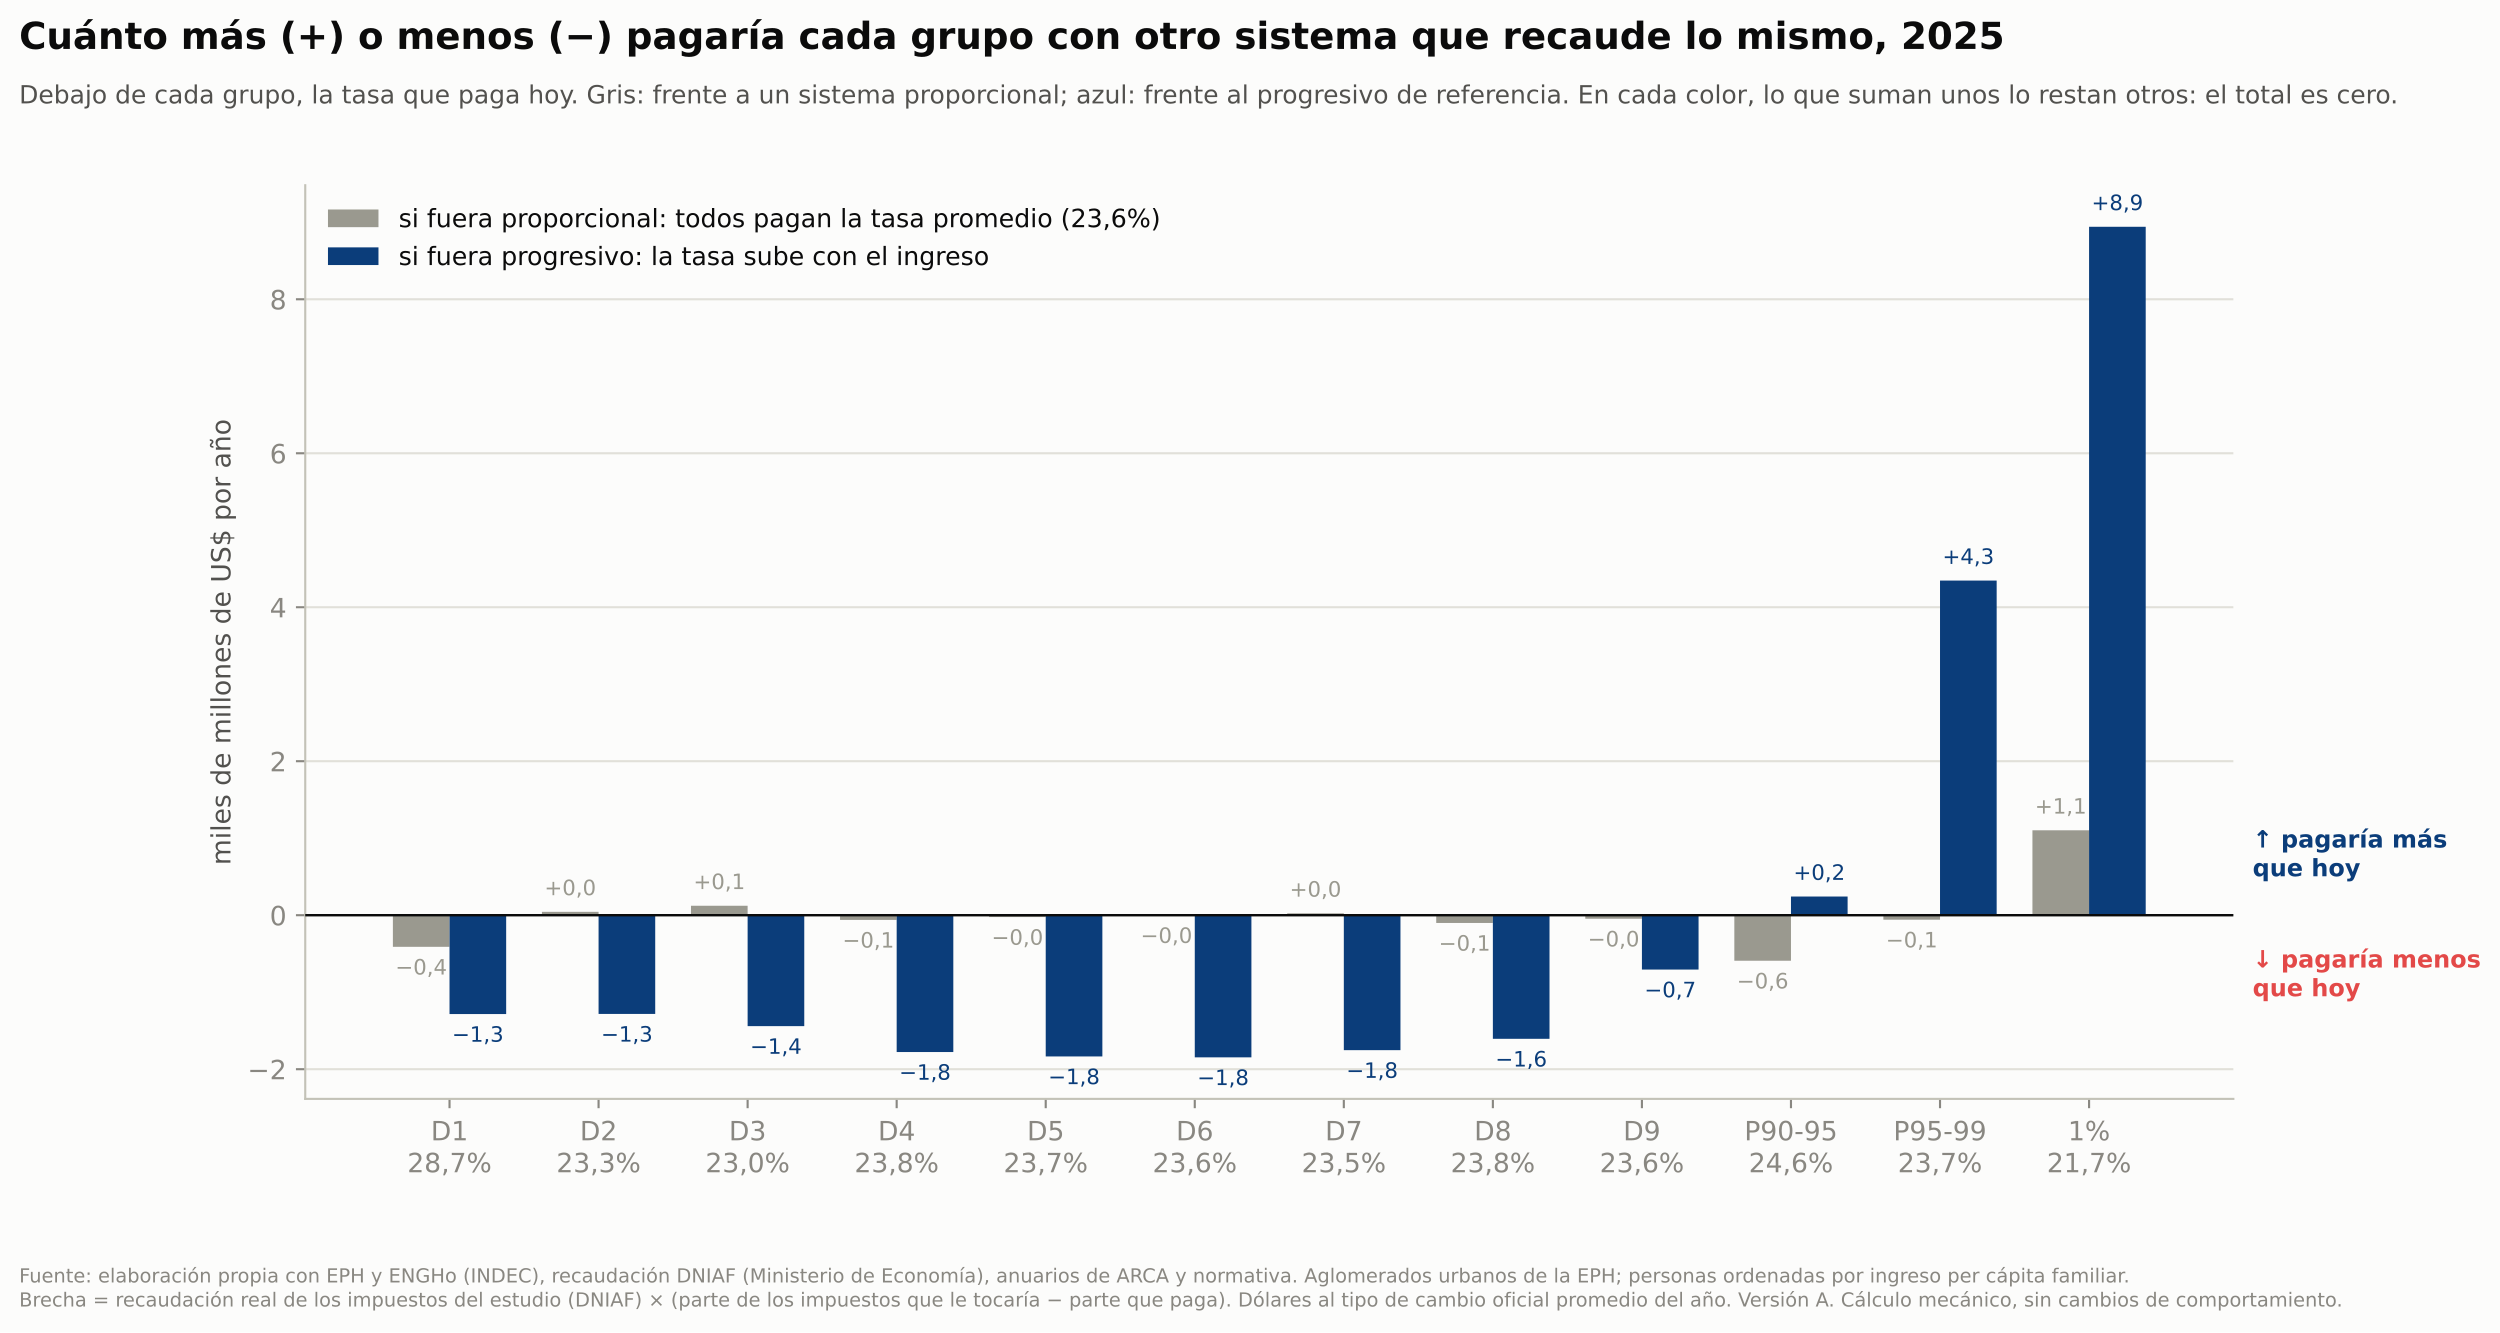
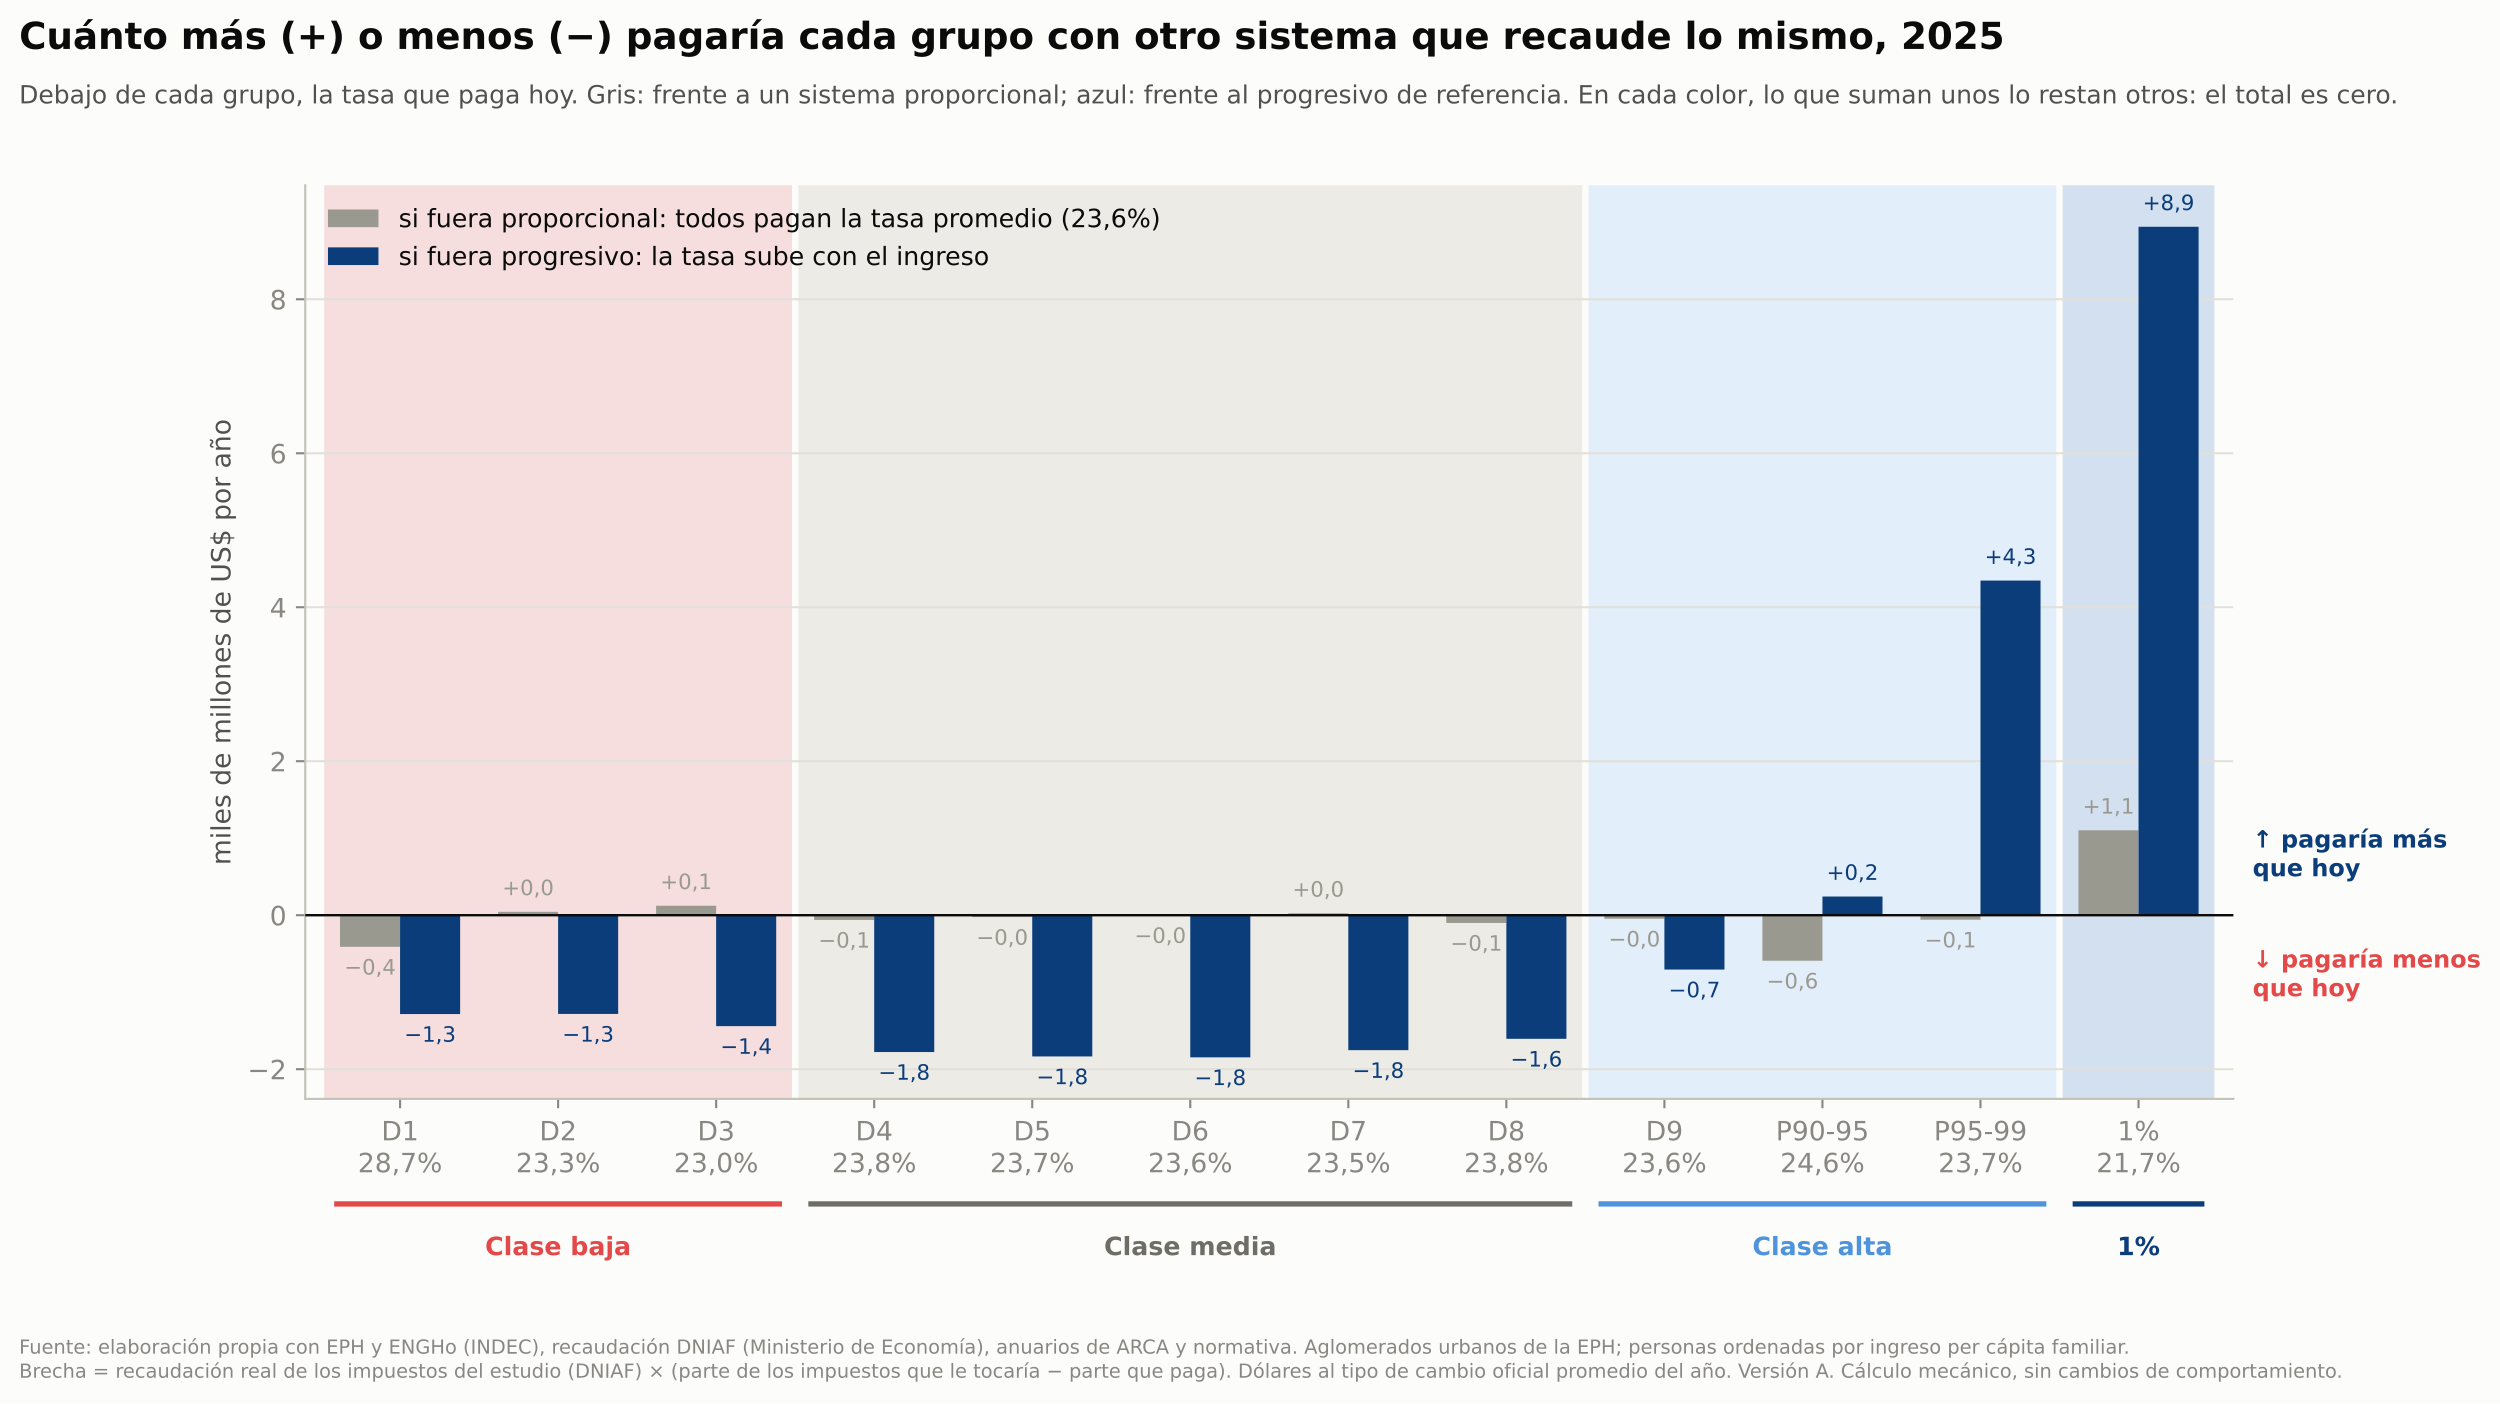
- <svg xmlns="http://www.w3.org/2000/svg" xmlns:xlink="http://www.w3.org/1999/xlink" width="940.56pt" height="501.228pt" viewBox="0 0 940.56 501.228" version="1.1">
+ <svg xmlns="http://www.w3.org/2000/svg" xmlns:xlink="http://www.w3.org/1999/xlink" width="940.56pt" height="528.012pt" viewBox="0 0 940.56 528.012" version="1.1">
  <defs>
    <style type="text/css">*{stroke-linejoin: round; stroke-linecap: butt}</style>
  </defs>
  <g id="figure_1">
    <g id="patch_1">
-       <path d="M 0 501.228  L 940.56 501.228  L 940.56 -0  L 0 -0  z " style="fill: #fcfcfb" />
+       <path d="M 0 528.012  L 940.56 528.012  L 940.56 0  L 0 0  z " style="fill: #fcfcfb" />
    </g>
    <g id="axes_1">
      <g id="patch_2">
        <path d="M 114.84 413.424  L 840.24 413.424  L 840.24 69.696  L 114.84 69.696  z " style="fill: #fcfcfb" />
      </g>
+       <g id="patch_3">
+         <path d="M 121.975 413.424  L 297.974 413.424  L 297.974 69.696  L 121.975 69.696  z " clip-path="url(#p5be7296ba7)" style="fill: #f6dede" />
+       </g>
+       <g id="patch_4">
+         <path d="M 300.352 413.424  L 595.269 413.424  L 595.269 69.696  L 300.352 69.696  z " clip-path="url(#p5be7296ba7)" style="fill: #ecebe6" />
+       </g>
+       <g id="patch_5">
+         <path d="M 597.647 413.424  L 773.646 413.424  L 773.646 69.696  L 597.647 69.696  z " clip-path="url(#p5be7296ba7)" style="fill: #e3eefb" />
+       </g>
+       <g id="patch_6">
+         <path d="M 776.024 413.424  L 833.105 413.424  L 833.105 69.696  L 776.024 69.696  z " clip-path="url(#p5be7296ba7)" style="fill: #d3e0f0" />
+       </g>
      <g id="matplotlib.axis_1">
        <g id="xtick_1">
          <g id="line2d_1">
            <defs>
-               <path id="m6cbfbb92d5" d="M 0 0  L 0 3.5  " style="stroke: #898781; stroke-width: 0.8" />
+               <path id="m0790156979" d="M 0 0  L 0 3.5  " style="stroke: #898781; stroke-width: 0.8" />
            </defs>
            <g>
-               <use xlink:href="#m6cbfbb92d5" x="169.122" y="413.424" style="fill: #898781; stroke: #898781; stroke-width: 0.8" />
+               <use xlink:href="#m0790156979" x="150.515" y="413.424" style="fill: #898781; stroke: #898781; stroke-width: 0.8" />
            </g>
          </g>
          <g id="text_1">
-             <text style="font-size: 10px; font-family: 'DejaVu Sans'; fill: #898781" transform="translate(162.0904 429.0226)">D1</text>
-             <text style="font-size: 10px; font-family: 'DejaVu Sans'; fill: #898781" transform="translate(153.238 441.0246)">28,7%</text>
+             <text style="font-size: 10px; font-family: 'DejaVu Sans'; fill: #898781" transform="translate(143.4842 429.0226)">D1</text>
+             <text style="font-size: 10px; font-family: 'DejaVu Sans'; fill: #898781" transform="translate(134.6318 441.0246)">28,7%</text>
          </g>
        </g>
        <g id="xtick_2">
          <g id="line2d_2">
            <g>
-               <use xlink:href="#m6cbfbb92d5" x="225.198" y="413.424" style="fill: #898781; stroke: #898781; stroke-width: 0.8" />
+               <use xlink:href="#m0790156979" x="209.974" y="413.424" style="fill: #898781; stroke: #898781; stroke-width: 0.8" />
            </g>
          </g>
          <g id="text_2">
-             <text style="font-size: 10px; font-family: 'DejaVu Sans'; fill: #898781" transform="translate(218.1664 429.0226)">D2</text>
-             <text style="font-size: 10px; font-family: 'DejaVu Sans'; fill: #898781" transform="translate(209.3141 441.0246)">23,3%</text>
+             <text style="font-size: 10px; font-family: 'DejaVu Sans'; fill: #898781" transform="translate(202.9432 429.0226)">D2</text>
+             <text style="font-size: 10px; font-family: 'DejaVu Sans'; fill: #898781" transform="translate(194.0908 441.0246)">23,3%</text>
          </g>
        </g>
        <g id="xtick_3">
          <g id="line2d_3">
            <g>
-               <use xlink:href="#m6cbfbb92d5" x="281.274" y="413.424" style="fill: #898781; stroke: #898781; stroke-width: 0.8" />
+               <use xlink:href="#m0790156979" x="269.433" y="413.424" style="fill: #898781; stroke: #898781; stroke-width: 0.8" />
            </g>
          </g>
          <g id="text_3">
-             <text style="font-size: 10px; font-family: 'DejaVu Sans'; fill: #898781" transform="translate(274.2425 429.0226)">D3</text>
-             <text style="font-size: 10px; font-family: 'DejaVu Sans'; fill: #898781" transform="translate(265.3902 441.0246)">23,0%</text>
+             <text style="font-size: 10px; font-family: 'DejaVu Sans'; fill: #898781" transform="translate(262.4022 429.0226)">D3</text>
+             <text style="font-size: 10px; font-family: 'DejaVu Sans'; fill: #898781" transform="translate(253.5498 441.0246)">23,0%</text>
          </g>
        </g>
        <g id="xtick_4">
          <g id="line2d_4">
            <g>
-               <use xlink:href="#m6cbfbb92d5" x="337.35" y="413.424" style="fill: #898781; stroke: #898781; stroke-width: 0.8" />
+               <use xlink:href="#m0790156979" x="328.892" y="413.424" style="fill: #898781; stroke: #898781; stroke-width: 0.8" />
            </g>
          </g>
          <g id="text_4">
-             <text style="font-size: 10px; font-family: 'DejaVu Sans'; fill: #898781" transform="translate(330.3186 429.0226)">D4</text>
-             <text style="font-size: 10px; font-family: 'DejaVu Sans'; fill: #898781" transform="translate(321.4662 441.0246)">23,8%</text>
+             <text style="font-size: 10px; font-family: 'DejaVu Sans'; fill: #898781" transform="translate(321.8612 429.0226)">D4</text>
+             <text style="font-size: 10px; font-family: 'DejaVu Sans'; fill: #898781" transform="translate(313.0089 441.0246)">23,8%</text>
          </g>
        </g>
        <g id="xtick_5">
          <g id="line2d_5">
            <g>
-               <use xlink:href="#m6cbfbb92d5" x="393.426" y="413.424" style="fill: #898781; stroke: #898781; stroke-width: 0.8" />
+               <use xlink:href="#m0790156979" x="388.351" y="413.424" style="fill: #898781; stroke: #898781; stroke-width: 0.8" />
            </g>
          </g>
          <g id="text_5">
-             <text style="font-size: 10px; font-family: 'DejaVu Sans'; fill: #898781" transform="translate(386.3947 429.0226)">D5</text>
-             <text style="font-size: 10px; font-family: 'DejaVu Sans'; fill: #898781" transform="translate(377.5423 441.0246)">23,7%</text>
+             <text style="font-size: 10px; font-family: 'DejaVu Sans'; fill: #898781" transform="translate(381.3202 429.0226)">D5</text>
+             <text style="font-size: 10px; font-family: 'DejaVu Sans'; fill: #898781" transform="translate(372.4679 441.0246)">23,7%</text>
          </g>
        </g>
        <g id="xtick_6">
          <g id="line2d_6">
            <g>
-               <use xlink:href="#m6cbfbb92d5" x="449.502" y="413.424" style="fill: #898781; stroke: #898781; stroke-width: 0.8" />
+               <use xlink:href="#m0790156979" x="447.81" y="413.424" style="fill: #898781; stroke: #898781; stroke-width: 0.8" />
            </g>
          </g>
          <g id="text_6">
-             <text style="font-size: 10px; font-family: 'DejaVu Sans'; fill: #898781" transform="translate(442.4707 429.0226)">D6</text>
-             <text style="font-size: 10px; font-family: 'DejaVu Sans'; fill: #898781" transform="translate(433.6184 441.0246)">23,6%</text>
+             <text style="font-size: 10px; font-family: 'DejaVu Sans'; fill: #898781" transform="translate(440.7792 429.0226)">D6</text>
+             <text style="font-size: 10px; font-family: 'DejaVu Sans'; fill: #898781" transform="translate(431.9269 441.0246)">23,6%</text>
          </g>
        </g>
        <g id="xtick_7">
          <g id="line2d_7">
            <g>
-               <use xlink:href="#m6cbfbb92d5" x="505.578" y="413.424" style="fill: #898781; stroke: #898781; stroke-width: 0.8" />
+               <use xlink:href="#m0790156979" x="507.27" y="413.424" style="fill: #898781; stroke: #898781; stroke-width: 0.8" />
            </g>
          </g>
          <g id="text_7">
-             <text style="font-size: 10px; font-family: 'DejaVu Sans'; fill: #898781" transform="translate(498.5468 429.0226)">D7</text>
-             <text style="font-size: 10px; font-family: 'DejaVu Sans'; fill: #898781" transform="translate(489.6944 441.0246)">23,5%</text>
+             <text style="font-size: 10px; font-family: 'DejaVu Sans'; fill: #898781" transform="translate(500.2383 429.0226)">D7</text>
+             <text style="font-size: 10px; font-family: 'DejaVu Sans'; fill: #898781" transform="translate(491.3859 441.0246)">23,5%</text>
          </g>
        </g>
        <g id="xtick_8">
          <g id="line2d_8">
            <g>
-               <use xlink:href="#m6cbfbb92d5" x="561.654" y="413.424" style="fill: #898781; stroke: #898781; stroke-width: 0.8" />
+               <use xlink:href="#m0790156979" x="566.729" y="413.424" style="fill: #898781; stroke: #898781; stroke-width: 0.8" />
            </g>
          </g>
          <g id="text_8">
-             <text style="font-size: 10px; font-family: 'DejaVu Sans'; fill: #898781" transform="translate(554.6228 429.0226)">D8</text>
-             <text style="font-size: 10px; font-family: 'DejaVu Sans'; fill: #898781" transform="translate(545.7705 441.0246)">23,8%</text>
+             <text style="font-size: 10px; font-family: 'DejaVu Sans'; fill: #898781" transform="translate(559.6973 429.0226)">D8</text>
+             <text style="font-size: 10px; font-family: 'DejaVu Sans'; fill: #898781" transform="translate(550.8449 441.0246)">23,8%</text>
          </g>
        </g>
        <g id="xtick_9">
          <g id="line2d_9">
            <g>
-               <use xlink:href="#m6cbfbb92d5" x="617.73" y="413.424" style="fill: #898781; stroke: #898781; stroke-width: 0.8" />
+               <use xlink:href="#m0790156979" x="626.188" y="413.424" style="fill: #898781; stroke: #898781; stroke-width: 0.8" />
            </g>
          </g>
          <g id="text_9">
-             <text style="font-size: 10px; font-family: 'DejaVu Sans'; fill: #898781" transform="translate(610.6989 429.0226)">D9</text>
-             <text style="font-size: 10px; font-family: 'DejaVu Sans'; fill: #898781" transform="translate(601.8466 441.0246)">23,6%</text>
+             <text style="font-size: 10px; font-family: 'DejaVu Sans'; fill: #898781" transform="translate(619.1563 429.0226)">D9</text>
+             <text style="font-size: 10px; font-family: 'DejaVu Sans'; fill: #898781" transform="translate(610.3039 441.0246)">23,6%</text>
          </g>
        </g>
        <g id="xtick_10">
          <g id="line2d_10">
            <g>
-               <use xlink:href="#m6cbfbb92d5" x="673.806" y="413.424" style="fill: #898781; stroke: #898781; stroke-width: 0.8" />
+               <use xlink:href="#m0790156979" x="685.647" y="413.424" style="fill: #898781; stroke: #898781; stroke-width: 0.8" />
            </g>
          </g>
          <g id="text_10">
-             <text style="font-size: 10px; font-family: 'DejaVu Sans'; fill: #898781" transform="translate(656.2625 429.0226)">P90-95</text>
-             <text style="font-size: 10px; font-family: 'DejaVu Sans'; fill: #898781" transform="translate(657.9226 441.0246)">24,6%</text>
+             <text style="font-size: 10px; font-family: 'DejaVu Sans'; fill: #898781" transform="translate(668.1028 429.0226)">P90-95</text>
+             <text style="font-size: 10px; font-family: 'DejaVu Sans'; fill: #898781" transform="translate(669.763 441.0246)">24,6%</text>
          </g>
        </g>
        <g id="xtick_11">
          <g id="line2d_11">
            <g>
-               <use xlink:href="#m6cbfbb92d5" x="729.882" y="413.424" style="fill: #898781; stroke: #898781; stroke-width: 0.8" />
+               <use xlink:href="#m0790156979" x="745.106" y="413.424" style="fill: #898781; stroke: #898781; stroke-width: 0.8" />
            </g>
          </g>
          <g id="text_11">
-             <text style="font-size: 10px; font-family: 'DejaVu Sans'; fill: #898781" transform="translate(712.3386 429.0226)">P95-99</text>
-             <text style="font-size: 10px; font-family: 'DejaVu Sans'; fill: #898781" transform="translate(713.9987 441.0246)">23,7%</text>
+             <text style="font-size: 10px; font-family: 'DejaVu Sans'; fill: #898781" transform="translate(727.5618 429.0226)">P95-99</text>
+             <text style="font-size: 10px; font-family: 'DejaVu Sans'; fill: #898781" transform="translate(729.222 441.0246)">23,7%</text>
          </g>
        </g>
        <g id="xtick_12">
          <g id="line2d_12">
            <g>
-               <use xlink:href="#m6cbfbb92d5" x="785.958" y="413.424" style="fill: #898781; stroke: #898781; stroke-width: 0.8" />
+               <use xlink:href="#m0790156979" x="804.565" y="413.424" style="fill: #898781; stroke: #898781; stroke-width: 0.8" />
            </g>
          </g>
          <g id="text_12">
-             <text style="font-size: 10px; font-family: 'DejaVu Sans'; fill: #898781" transform="translate(778.0263 429.0226)">1%</text>
-             <text style="font-size: 10px; font-family: 'DejaVu Sans'; fill: #898781" transform="translate(770.0748 441.0246)">21,7%</text>
+             <text style="font-size: 10px; font-family: 'DejaVu Sans'; fill: #898781" transform="translate(796.6326 429.0226)">1%</text>
+             <text style="font-size: 10px; font-family: 'DejaVu Sans'; fill: #898781" transform="translate(788.681 441.0246)">21,7%</text>
          </g>
        </g>
      </g>
      <g id="matplotlib.axis_2">
        <g id="ytick_1">
          <g id="line2d_13">
-             <path d="M 114.84 402.25  L 840.24 402.25  " clip-path="url(#p46aba83351)" style="fill: none; stroke: #e1e0d9; stroke-width: 0.8; stroke-linecap: square" />
+             <path d="M 114.84 402.25  L 840.24 402.25  " clip-path="url(#p5be7296ba7)" style="fill: none; stroke: #e1e0d9; stroke-width: 0.8; stroke-linecap: square" />
          </g>
          <g id="line2d_14">
            <defs>
-               <path id="mc26dd8984f" d="M 0 0  L -3.5 0  " style="stroke: #898781; stroke-width: 0.8" />
+               <path id="m7e26d422aa" d="M 0 0  L -3.5 0  " style="stroke: #898781; stroke-width: 0.8" />
            </defs>
            <g>
-               <use xlink:href="#mc26dd8984f" x="114.84" y="402.25" style="fill: #898781; stroke: #898781; stroke-width: 0.8" />
+               <use xlink:href="#m7e26d422aa" x="114.84" y="402.25" style="fill: #898781; stroke: #898781; stroke-width: 0.8" />
            </g>
          </g>
          <g id="text_13">
            <text style="font-size: 10px; font-family: 'DejaVu Sans'; text-anchor: end; fill: #898781" x="107.84" y="406.049" transform="rotate(-0 107.84 406.049)">−2</text>
          </g>
        </g>
        <g id="ytick_2">
          <g id="line2d_15">
-             <path d="M 114.84 344.318  L 840.24 344.318  " clip-path="url(#p46aba83351)" style="fill: none; stroke: #e1e0d9; stroke-width: 0.8; stroke-linecap: square" />
+             <path d="M 114.84 344.318  L 840.24 344.318  " clip-path="url(#p5be7296ba7)" style="fill: none; stroke: #e1e0d9; stroke-width: 0.8; stroke-linecap: square" />
          </g>
          <g id="line2d_16">
            <g>
-               <use xlink:href="#mc26dd8984f" x="114.84" y="344.318" style="fill: #898781; stroke: #898781; stroke-width: 0.8" />
+               <use xlink:href="#m7e26d422aa" x="114.84" y="344.318" style="fill: #898781; stroke: #898781; stroke-width: 0.8" />
            </g>
          </g>
          <g id="text_14">
            <text style="font-size: 10px; font-family: 'DejaVu Sans'; text-anchor: end; fill: #898781" x="107.84" y="348.117" transform="rotate(-0 107.84 348.1171)">0</text>
          </g>
        </g>
        <g id="ytick_3">
          <g id="line2d_17">
-             <path d="M 114.84 286.386  L 840.24 286.386  " clip-path="url(#p46aba83351)" style="fill: none; stroke: #e1e0d9; stroke-width: 0.8; stroke-linecap: square" />
+             <path d="M 114.84 286.386  L 840.24 286.386  " clip-path="url(#p5be7296ba7)" style="fill: none; stroke: #e1e0d9; stroke-width: 0.8; stroke-linecap: square" />
          </g>
          <g id="line2d_18">
            <g>
-               <use xlink:href="#mc26dd8984f" x="114.84" y="286.386" style="fill: #898781; stroke: #898781; stroke-width: 0.8" />
+               <use xlink:href="#m7e26d422aa" x="114.84" y="286.386" style="fill: #898781; stroke: #898781; stroke-width: 0.8" />
            </g>
          </g>
          <g id="text_15">
            <text style="font-size: 10px; font-family: 'DejaVu Sans'; text-anchor: end; fill: #898781" x="107.84" y="290.185" transform="rotate(-0 107.84 290.1853)">2</text>
          </g>
        </g>
        <g id="ytick_4">
          <g id="line2d_19">
-             <path d="M 114.84 228.455  L 840.24 228.455  " clip-path="url(#p46aba83351)" style="fill: none; stroke: #e1e0d9; stroke-width: 0.8; stroke-linecap: square" />
+             <path d="M 114.84 228.455  L 840.24 228.455  " clip-path="url(#p5be7296ba7)" style="fill: none; stroke: #e1e0d9; stroke-width: 0.8; stroke-linecap: square" />
          </g>
          <g id="line2d_20">
            <g>
-               <use xlink:href="#mc26dd8984f" x="114.84" y="228.455" style="fill: #898781; stroke: #898781; stroke-width: 0.8" />
+               <use xlink:href="#m7e26d422aa" x="114.84" y="228.455" style="fill: #898781; stroke: #898781; stroke-width: 0.8" />
            </g>
          </g>
          <g id="text_16">
            <text style="font-size: 10px; font-family: 'DejaVu Sans'; text-anchor: end; fill: #898781" x="107.84" y="232.253" transform="rotate(-0 107.84 232.2534)">4</text>
          </g>
        </g>
        <g id="ytick_5">
          <g id="line2d_21">
-             <path d="M 114.84 170.523  L 840.24 170.523  " clip-path="url(#p46aba83351)" style="fill: none; stroke: #e1e0d9; stroke-width: 0.8; stroke-linecap: square" />
+             <path d="M 114.84 170.523  L 840.24 170.523  " clip-path="url(#p5be7296ba7)" style="fill: none; stroke: #e1e0d9; stroke-width: 0.8; stroke-linecap: square" />
          </g>
          <g id="line2d_22">
            <g>
-               <use xlink:href="#mc26dd8984f" x="114.84" y="170.523" style="fill: #898781; stroke: #898781; stroke-width: 0.8" />
+               <use xlink:href="#m7e26d422aa" x="114.84" y="170.523" style="fill: #898781; stroke: #898781; stroke-width: 0.8" />
            </g>
          </g>
          <g id="text_17">
            <text style="font-size: 10px; font-family: 'DejaVu Sans'; text-anchor: end; fill: #898781" x="107.84" y="174.322" transform="rotate(-0 107.84 174.3216)">6</text>
          </g>
        </g>
        <g id="ytick_6">
          <g id="line2d_23">
-             <path d="M 114.84 112.591  L 840.24 112.591  " clip-path="url(#p46aba83351)" style="fill: none; stroke: #e1e0d9; stroke-width: 0.8; stroke-linecap: square" />
+             <path d="M 114.84 112.591  L 840.24 112.591  " clip-path="url(#p5be7296ba7)" style="fill: none; stroke: #e1e0d9; stroke-width: 0.8; stroke-linecap: square" />
          </g>
          <g id="line2d_24">
            <g>
-               <use xlink:href="#mc26dd8984f" x="114.84" y="112.591" style="fill: #898781; stroke: #898781; stroke-width: 0.8" />
+               <use xlink:href="#m7e26d422aa" x="114.84" y="112.591" style="fill: #898781; stroke: #898781; stroke-width: 0.8" />
            </g>
          </g>
          <g id="text_18">
            <text style="font-size: 10px; font-family: 'DejaVu Sans'; text-anchor: end; fill: #898781" x="107.84" y="116.39" transform="rotate(-0 107.84 116.3897)">8</text>
          </g>
        </g>
        <g id="text_19">
          <text style="font-size: 10px; font-family: 'DejaVu Sans'; text-anchor: middle; fill: #52514e" x="86.695" y="241.56" transform="rotate(-90 86.69547 241.56)">miles de millones de US$ por año</text>
        </g>
      </g>
-       <g id="patch_3">
+       <g id="line2d_25">
+         <path d="M 126.732 452.953  L 293.217 452.953  " style="fill: none; stroke: #e34948; stroke-width: 2; stroke-linecap: square" />
+       </g>
+       <g id="line2d_26">
+         <path d="M 305.109 452.953  L 590.512 452.953  " style="fill: none; stroke: #6f6e66; stroke-width: 2; stroke-linecap: square" />
+       </g>
+       <g id="line2d_27">
+         <path d="M 602.404 452.953  L 768.889 452.953  " style="fill: none; stroke: #4f93dc; stroke-width: 2; stroke-linecap: square" />
+       </g>
+       <g id="line2d_28">
+         <path d="M 780.781 452.953  L 828.348 452.953  " style="fill: none; stroke: #0b3d7a; stroke-width: 2; stroke-linecap: square" />
+       </g>
+       <g id="patch_7">
        <path d="M 114.84 413.424  L 114.84 69.696  " style="fill: none; stroke: #c3c2b7; stroke-width: 0.8; stroke-linejoin: miter; stroke-linecap: square" />
      </g>
-       <g id="patch_4">
+       <g id="patch_8">
        <path d="M 114.84 413.424  L 840.24 413.424  " style="fill: none; stroke: #c3c2b7; stroke-width: 0.8; stroke-linejoin: miter; stroke-linecap: square" />
      </g>
-       <g id="patch_5">
-         <path d="M 147.813 344.318  L 169.122 344.318  L 169.122 356.216  L 147.813 356.216  z " clip-path="url(#p46aba83351)" style="fill: #9a998f" />
-       </g>
-       <g id="patch_6">
-         <path d="M 203.889 344.318  L 225.198 344.318  L 225.198 343.052  L 203.889 343.052  z " clip-path="url(#p46aba83351)" style="fill: #9a998f" />
-       </g>
-       <g id="patch_7">
-         <path d="M 259.965 344.318  L 281.274 344.318  L 281.274 340.766  L 259.965 340.766  z " clip-path="url(#p46aba83351)" style="fill: #9a998f" />
-       </g>
-       <g id="patch_8">
-         <path d="M 316.041 344.318  L 337.35 344.318  L 337.35 346.094  L 316.041 346.094  z " clip-path="url(#p46aba83351)" style="fill: #9a998f" />
-       </g>
      <g id="patch_9">
-         <path d="M 372.117 344.318  L 393.426 344.318  L 393.426 345.017  L 372.117 345.017  z " clip-path="url(#p46aba83351)" style="fill: #9a998f" />
+         <path d="M 127.921 344.318  L 150.515 344.318  L 150.515 356.216  L 127.921 356.216  z " clip-path="url(#p5be7296ba7)" style="fill: #9a998f" />
      </g>
      <g id="patch_10">
-         <path d="M 428.193 344.318  L 449.502 344.318  L 449.502 344.329  L 428.193 344.329  z " clip-path="url(#p46aba83351)" style="fill: #9a998f" />
+         <path d="M 187.38 344.318  L 209.974 344.318  L 209.974 343.052  L 187.38 343.052  z " clip-path="url(#p5be7296ba7)" style="fill: #9a998f" />
      </g>
      <g id="patch_11">
-         <path d="M 484.269 344.318  L 505.578 344.318  L 505.578 343.616  L 484.269 343.616  z " clip-path="url(#p46aba83351)" style="fill: #9a998f" />
+         <path d="M 246.839 344.318  L 269.433 344.318  L 269.433 340.766  L 246.839 340.766  z " clip-path="url(#p5be7296ba7)" style="fill: #9a998f" />
      </g>
      <g id="patch_12">
-         <path d="M 540.345 344.318  L 561.654 344.318  L 561.654 347.241  L 540.345 347.241  z " clip-path="url(#p46aba83351)" style="fill: #9a998f" />
+         <path d="M 306.298 344.318  L 328.892 344.318  L 328.892 346.094  L 306.298 346.094  z " clip-path="url(#p5be7296ba7)" style="fill: #9a998f" />
      </g>
      <g id="patch_13">
-         <path d="M 596.421 344.318  L 617.73 344.318  L 617.73 345.653  L 596.421 345.653  z " clip-path="url(#p46aba83351)" style="fill: #9a998f" />
+         <path d="M 365.757 344.318  L 388.351 344.318  L 388.351 345.017  L 365.757 345.017  z " clip-path="url(#p5be7296ba7)" style="fill: #9a998f" />
      </g>
      <g id="patch_14">
-         <path d="M 652.497 344.318  L 673.806 344.318  L 673.806 361.453  L 652.497 361.453  z " clip-path="url(#p46aba83351)" style="fill: #9a998f" />
+         <path d="M 425.216 344.318  L 447.81 344.318  L 447.81 344.329  L 425.216 344.329  z " clip-path="url(#p5be7296ba7)" style="fill: #9a998f" />
      </g>
      <g id="patch_15">
-         <path d="M 708.573 344.318  L 729.882 344.318  L 729.882 346.011  L 708.573 346.011  z " clip-path="url(#p46aba83351)" style="fill: #9a998f" />
+         <path d="M 484.675 344.318  L 507.27 344.318  L 507.27 343.616  L 484.675 343.616  z " clip-path="url(#p5be7296ba7)" style="fill: #9a998f" />
      </g>
      <g id="patch_16">
-         <path d="M 764.649 344.318  L 785.958 344.318  L 785.958 312.373  L 764.649 312.373  z " clip-path="url(#p46aba83351)" style="fill: #9a998f" />
+         <path d="M 544.134 344.318  L 566.729 344.318  L 566.729 347.241  L 544.134 347.241  z " clip-path="url(#p5be7296ba7)" style="fill: #9a998f" />
+       </g>
+       <g id="patch_17">
+         <path d="M 603.593 344.318  L 626.188 344.318  L 626.188 345.653  L 603.593 345.653  z " clip-path="url(#p5be7296ba7)" style="fill: #9a998f" />
+       </g>
+       <g id="patch_18">
+         <path d="M 663.052 344.318  L 685.647 344.318  L 685.647 361.453  L 663.052 361.453  z " clip-path="url(#p5be7296ba7)" style="fill: #9a998f" />
+       </g>
+       <g id="patch_19">
+         <path d="M 722.511 344.318  L 745.106 344.318  L 745.106 346.011  L 722.511 346.011  z " clip-path="url(#p5be7296ba7)" style="fill: #9a998f" />
+       </g>
+       <g id="patch_20">
+         <path d="M 781.97 344.318  L 804.565 344.318  L 804.565 312.373  L 781.97 312.373  z " clip-path="url(#p5be7296ba7)" style="fill: #9a998f" />
      </g>
      <g id="text_20">
-         <text style="font-size: 8px; font-family: 'DejaVu Sans'; text-anchor: middle; fill: #9a998f" x="158.467" y="366.639" transform="rotate(-0 158.4672 366.6392)">−0,4</text>
+         <text style="font-size: 8px; font-family: 'DejaVu Sans'; text-anchor: middle; fill: #9a998f" x="139.218" y="366.639" transform="rotate(-0 139.2182 366.6392)">−0,4</text>
      </g>
      <g id="text_21">
-         <text style="font-size: 8px; font-family: 'DejaVu Sans'; text-anchor: middle; fill: #9a998f" x="214.543" y="336.785" transform="rotate(-0 214.5432 336.7851)">+0,0</text>
+         <text style="font-size: 8px; font-family: 'DejaVu Sans'; text-anchor: middle; fill: #9a998f" x="198.677" y="336.785" transform="rotate(-0 198.6772 336.7851)">+0,0</text>
      </g>
      <g id="text_22">
-         <text style="font-size: 8px; font-family: 'DejaVu Sans'; text-anchor: middle; fill: #9a998f" x="270.619" y="334.499" transform="rotate(-0 270.6193 334.4989)">+0,1</text>
+         <text style="font-size: 8px; font-family: 'DejaVu Sans'; text-anchor: middle; fill: #9a998f" x="258.136" y="334.499" transform="rotate(-0 258.1362 334.4989)">+0,1</text>
      </g>
      <g id="text_23">
-         <text style="font-size: 8px; font-family: 'DejaVu Sans'; text-anchor: middle; fill: #9a998f" x="326.695" y="356.517" transform="rotate(-0 326.6954 356.517)">−0,1</text>
+         <text style="font-size: 8px; font-family: 'DejaVu Sans'; text-anchor: middle; fill: #9a998f" x="317.595" y="356.517" transform="rotate(-0 317.5952 356.517)">−0,1</text>
      </g>
      <g id="text_24">
-         <text style="font-size: 8px; font-family: 'DejaVu Sans'; text-anchor: middle; fill: #9a998f" x="382.771" y="355.44" transform="rotate(-0 382.7714 355.4398)">−0,0</text>
+         <text style="font-size: 8px; font-family: 'DejaVu Sans'; text-anchor: middle; fill: #9a998f" x="377.054" y="355.44" transform="rotate(-0 377.0543 355.4398)">−0,0</text>
      </g>
      <g id="text_25">
-         <text style="font-size: 8px; font-family: 'DejaVu Sans'; text-anchor: middle; fill: #9a998f" x="438.848" y="354.752" transform="rotate(-0 438.8475 354.7516)">−0,0</text>
+         <text style="font-size: 8px; font-family: 'DejaVu Sans'; text-anchor: middle; fill: #9a998f" x="436.513" y="354.752" transform="rotate(-0 436.5133 354.7516)">−0,0</text>
      </g>
      <g id="text_26">
-         <text style="font-size: 8px; font-family: 'DejaVu Sans'; text-anchor: middle; fill: #9a998f" x="494.924" y="337.349" transform="rotate(-0 494.9236 337.3493)">+0,0</text>
+         <text style="font-size: 8px; font-family: 'DejaVu Sans'; text-anchor: middle; fill: #9a998f" x="495.972" y="337.349" transform="rotate(-0 495.9723 337.3493)">+0,0</text>
      </g>
      <g id="text_27">
-         <text style="font-size: 8px; font-family: 'DejaVu Sans'; text-anchor: middle; fill: #9a998f" x="551" y="357.664" transform="rotate(-0 550.9996 357.664)">−0,1</text>
+         <text style="font-size: 8px; font-family: 'DejaVu Sans'; text-anchor: middle; fill: #9a998f" x="555.431" y="357.664" transform="rotate(-0 555.4313 357.664)">−0,1</text>
      </g>
      <g id="text_28">
-         <text style="font-size: 8px; font-family: 'DejaVu Sans'; text-anchor: middle; fill: #9a998f" x="607.076" y="356.076" transform="rotate(-0 607.0757 356.0756)">−0,0</text>
+         <text style="font-size: 8px; font-family: 'DejaVu Sans'; text-anchor: middle; fill: #9a998f" x="614.89" y="356.076" transform="rotate(-0 614.8903 356.0756)">−0,0</text>
      </g>
      <g id="text_29">
-         <text style="font-size: 8px; font-family: 'DejaVu Sans'; text-anchor: middle; fill: #9a998f" x="663.152" y="371.876" transform="rotate(-0 663.1518 371.8761)">−0,6</text>
+         <text style="font-size: 8px; font-family: 'DejaVu Sans'; text-anchor: middle; fill: #9a998f" x="674.349" y="371.876" transform="rotate(-0 674.3493 371.8761)">−0,6</text>
      </g>
      <g id="text_30">
-         <text style="font-size: 8px; font-family: 'DejaVu Sans'; text-anchor: middle; fill: #9a998f" x="719.228" y="356.434" transform="rotate(-0 719.2278 356.4336)">−0,1</text>
+         <text style="font-size: 8px; font-family: 'DejaVu Sans'; text-anchor: middle; fill: #9a998f" x="733.808" y="356.434" transform="rotate(-0 733.8084 356.4336)">−0,1</text>
      </g>
      <g id="text_31">
-         <text style="font-size: 8px; font-family: 'DejaVu Sans'; text-anchor: middle; fill: #9a998f" x="775.304" y="306.107" transform="rotate(-0 775.3039 306.1067)">+1,1</text>
-       </g>
-       <g id="patch_17">
-         <path d="M 169.122 344.318  L 190.431 344.318  L 190.431 381.511  L 169.122 381.511  z " clip-path="url(#p46aba83351)" style="fill: #0b3d7a" />
-       </g>
-       <g id="patch_18">
-         <path d="M 225.198 344.318  L 246.507 344.318  L 246.507 381.465  L 225.198 381.465  z " clip-path="url(#p46aba83351)" style="fill: #0b3d7a" />
-       </g>
-       <g id="patch_19">
-         <path d="M 281.274 344.318  L 302.583 344.318  L 302.583 386.055  L 281.274 386.055  z " clip-path="url(#p46aba83351)" style="fill: #0b3d7a" />
-       </g>
-       <g id="patch_20">
-         <path d="M 337.35 344.318  L 358.659 344.318  L 358.659 395.801  L 337.35 395.801  z " clip-path="url(#p46aba83351)" style="fill: #0b3d7a" />
+         <text style="font-size: 8px; font-family: 'DejaVu Sans'; text-anchor: middle; fill: #9a998f" x="793.267" y="306.107" transform="rotate(-0 793.2674 306.1067)">+1,1</text>
      </g>
      <g id="patch_21">
-         <path d="M 393.426 344.318  L 414.735 344.318  L 414.735 397.458  L 393.426 397.458  z " clip-path="url(#p46aba83351)" style="fill: #0b3d7a" />
+         <path d="M 150.515 344.318  L 173.11 344.318  L 173.11 381.511  L 150.515 381.511  z " clip-path="url(#p5be7296ba7)" style="fill: #0b3d7a" />
      </g>
      <g id="patch_22">
-         <path d="M 449.502 344.318  L 470.811 344.318  L 470.811 397.8  L 449.502 397.8  z " clip-path="url(#p46aba83351)" style="fill: #0b3d7a" />
+         <path d="M 209.974 344.318  L 232.569 344.318  L 232.569 381.465  L 209.974 381.465  z " clip-path="url(#p5be7296ba7)" style="fill: #0b3d7a" />
      </g>
      <g id="patch_23">
-         <path d="M 505.578 344.318  L 526.887 344.318  L 526.887 395.094  L 505.578 395.094  z " clip-path="url(#p46aba83351)" style="fill: #0b3d7a" />
+         <path d="M 269.433 344.318  L 292.028 344.318  L 292.028 386.055  L 269.433 386.055  z " clip-path="url(#p5be7296ba7)" style="fill: #0b3d7a" />
      </g>
      <g id="patch_24">
-         <path d="M 561.654 344.318  L 582.963 344.318  L 582.963 390.825  L 561.654 390.825  z " clip-path="url(#p46aba83351)" style="fill: #0b3d7a" />
+         <path d="M 328.892 344.318  L 351.487 344.318  L 351.487 395.801  L 328.892 395.801  z " clip-path="url(#p5be7296ba7)" style="fill: #0b3d7a" />
      </g>
      <g id="patch_25">
-         <path d="M 617.73 344.318  L 639.039 344.318  L 639.039 364.771  L 617.73 364.771  z " clip-path="url(#p46aba83351)" style="fill: #0b3d7a" />
+         <path d="M 388.351 344.318  L 410.946 344.318  L 410.946 397.458  L 388.351 397.458  z " clip-path="url(#p5be7296ba7)" style="fill: #0b3d7a" />
      </g>
      <g id="patch_26">
-         <path d="M 673.806 344.318  L 695.115 344.318  L 695.115 337.295  L 673.806 337.295  z " clip-path="url(#p46aba83351)" style="fill: #0b3d7a" />
+         <path d="M 447.81 344.318  L 470.405 344.318  L 470.405 397.8  L 447.81 397.8  z " clip-path="url(#p5be7296ba7)" style="fill: #0b3d7a" />
      </g>
      <g id="patch_27">
-         <path d="M 729.882 344.318  L 751.191 344.318  L 751.191 218.424  L 729.882 218.424  z " clip-path="url(#p46aba83351)" style="fill: #0b3d7a" />
+         <path d="M 507.27 344.318  L 529.864 344.318  L 529.864 395.094  L 507.27 395.094  z " clip-path="url(#p5be7296ba7)" style="fill: #0b3d7a" />
      </g>
      <g id="patch_28">
-         <path d="M 785.958 344.318  L 807.267 344.318  L 807.267 85.32  L 785.958 85.32  z " clip-path="url(#p46aba83351)" style="fill: #0b3d7a" />
+         <path d="M 566.729 344.318  L 589.323 344.318  L 589.323 390.825  L 566.729 390.825  z " clip-path="url(#p5be7296ba7)" style="fill: #0b3d7a" />
+       </g>
+       <g id="patch_29">
+         <path d="M 626.188 344.318  L 648.782 344.318  L 648.782 364.771  L 626.188 364.771  z " clip-path="url(#p5be7296ba7)" style="fill: #0b3d7a" />
+       </g>
+       <g id="patch_30">
+         <path d="M 685.647 344.318  L 708.241 344.318  L 708.241 337.295  L 685.647 337.295  z " clip-path="url(#p5be7296ba7)" style="fill: #0b3d7a" />
+       </g>
+       <g id="patch_31">
+         <path d="M 745.106 344.318  L 767.7 344.318  L 767.7 218.424  L 745.106 218.424  z " clip-path="url(#p5be7296ba7)" style="fill: #0b3d7a" />
+       </g>
+       <g id="patch_32">
+         <path d="M 804.565 344.318  L 827.159 344.318  L 827.159 85.32  L 804.565 85.32  z " clip-path="url(#p5be7296ba7)" style="fill: #0b3d7a" />
      </g>
      <g id="text_32">
-         <text style="font-size: 8px; font-family: 'DejaVu Sans'; text-anchor: middle; fill: #0b3d7a" x="179.776" y="391.934" transform="rotate(-0 179.7761 391.9343)">−1,3</text>
+         <text style="font-size: 8px; font-family: 'DejaVu Sans'; text-anchor: middle; fill: #0b3d7a" x="161.813" y="391.934" transform="rotate(-0 161.8126 391.9343)">−1,3</text>
      </g>
      <g id="text_33">
-         <text style="font-size: 8px; font-family: 'DejaVu Sans'; text-anchor: middle; fill: #0b3d7a" x="235.852" y="391.888" transform="rotate(-0 235.8522 391.8879)">−1,3</text>
+         <text style="font-size: 8px; font-family: 'DejaVu Sans'; text-anchor: middle; fill: #0b3d7a" x="221.272" y="391.888" transform="rotate(-0 221.2716 391.8879)">−1,3</text>
      </g>
      <g id="text_34">
-         <text style="font-size: 8px; font-family: 'DejaVu Sans'; text-anchor: middle; fill: #0b3d7a" x="291.928" y="396.478" transform="rotate(-0 291.9282 396.4785)">−1,4</text>
+         <text style="font-size: 8px; font-family: 'DejaVu Sans'; text-anchor: middle; fill: #0b3d7a" x="280.731" y="396.478" transform="rotate(-0 280.7307 396.4785)">−1,4</text>
      </g>
      <g id="text_35">
-         <text style="font-size: 8px; font-family: 'DejaVu Sans'; text-anchor: middle; fill: #0b3d7a" x="348.004" y="406.224" transform="rotate(-0 348.0043 406.2237)">−1,8</text>
+         <text style="font-size: 8px; font-family: 'DejaVu Sans'; text-anchor: middle; fill: #0b3d7a" x="340.19" y="406.224" transform="rotate(-0 340.1897 406.2237)">−1,8</text>
      </g>
      <g id="text_36">
-         <text style="font-size: 8px; font-family: 'DejaVu Sans'; text-anchor: middle; fill: #0b3d7a" x="404.08" y="407.881" transform="rotate(-0 404.0804 407.8812)">−1,8</text>
+         <text style="font-size: 8px; font-family: 'DejaVu Sans'; text-anchor: middle; fill: #0b3d7a" x="399.649" y="407.881" transform="rotate(-0 399.6487 407.8812)">−1,8</text>
      </g>
      <g id="text_37">
-         <text style="font-size: 8px; font-family: 'DejaVu Sans'; text-anchor: middle; fill: #0b3d7a" x="460.156" y="408.223" transform="rotate(-0 460.1564 408.223)">−1,8</text>
+         <text style="font-size: 8px; font-family: 'DejaVu Sans'; text-anchor: middle; fill: #0b3d7a" x="459.108" y="408.223" transform="rotate(-0 459.1077 408.223)">−1,8</text>
      </g>
      <g id="text_38">
-         <text style="font-size: 8px; font-family: 'DejaVu Sans'; text-anchor: middle; fill: #0b3d7a" x="516.232" y="405.517" transform="rotate(-0 516.2325 405.5173)">−1,8</text>
+         <text style="font-size: 8px; font-family: 'DejaVu Sans'; text-anchor: middle; fill: #0b3d7a" x="518.567" y="405.517" transform="rotate(-0 518.5667 405.5173)">−1,8</text>
      </g>
      <g id="text_39">
-         <text style="font-size: 8px; font-family: 'DejaVu Sans'; text-anchor: middle; fill: #0b3d7a" x="572.309" y="401.248" transform="rotate(-0 572.3086 401.2476)">−1,6</text>
+         <text style="font-size: 8px; font-family: 'DejaVu Sans'; text-anchor: middle; fill: #0b3d7a" x="578.026" y="401.248" transform="rotate(-0 578.0257 401.2476)">−1,6</text>
      </g>
      <g id="text_40">
-         <text style="font-size: 8px; font-family: 'DejaVu Sans'; text-anchor: middle; fill: #0b3d7a" x="628.385" y="375.194" transform="rotate(-0 628.3846 375.1943)">−0,7</text>
+         <text style="font-size: 8px; font-family: 'DejaVu Sans'; text-anchor: middle; fill: #0b3d7a" x="637.485" y="375.194" transform="rotate(-0 637.4848 375.1943)">−0,7</text>
      </g>
      <g id="text_41">
-         <text style="font-size: 8px; font-family: 'DejaVu Sans'; text-anchor: middle; fill: #0b3d7a" x="684.461" y="331.028" transform="rotate(-0 684.4607 331.0279)">+0,2</text>
+         <text style="font-size: 8px; font-family: 'DejaVu Sans'; text-anchor: middle; fill: #0b3d7a" x="696.944" y="331.028" transform="rotate(-0 696.9438 331.0279)">+0,2</text>
      </g>
      <g id="text_42">
-         <text style="font-size: 8px; font-family: 'DejaVu Sans'; text-anchor: middle; fill: #0b3d7a" x="740.537" y="212.158" transform="rotate(-0 740.5368 212.1577)">+4,3</text>
+         <text style="font-size: 8px; font-family: 'DejaVu Sans'; text-anchor: middle; fill: #0b3d7a" x="756.403" y="212.158" transform="rotate(-0 756.4028 212.1577)">+4,3</text>
      </g>
      <g id="text_43">
-         <text style="font-size: 8px; font-family: 'DejaVu Sans'; text-anchor: middle; fill: #0b3d7a" x="796.613" y="79.053" transform="rotate(-0 796.6128 79.05324)">+8,9</text>
+         <text style="font-size: 8px; font-family: 'DejaVu Sans'; text-anchor: middle; fill: #0b3d7a" x="815.862" y="79.053" transform="rotate(-0 815.8618 79.05324)">+8,9</text>
      </g>
      <g id="text_44">
        <text style="font-weight: 700; font-size: 9px; font-family: 'DejaVu Sans'; fill: #0b3d7a" transform="translate(847.494 318.8665)">↑ pagaría más</text>
        <text style="font-weight: 700; font-size: 9px; font-family: 'DejaVu Sans'; fill: #0b3d7a" transform="translate(847.494 329.669)">que hoy</text>
      </g>
      <g id="text_45">
        <text style="font-weight: 700; font-size: 9px; font-family: 'DejaVu Sans'; fill: #e34948" transform="translate(847.494 364.0042)">↓ pagaría menos</text>
        <text style="font-weight: 700; font-size: 9px; font-family: 'DejaVu Sans'; fill: #e34948" transform="translate(847.494 374.8066)">que hoy</text>
      </g>
-       <g id="line2d_25">
-         <path d="M 114.84 344.318  L 840.24 344.318  " clip-path="url(#p46aba83351)" style="fill: none; stroke: #0b0b0b; stroke-width: 0.9; stroke-linecap: square" />
+       <g id="text_46">
+         <text style="font-weight: 700; font-size: 9.5px; font-family: 'DejaVu Sans'; text-anchor: middle; fill: #e34948" x="209.974" y="472.202" transform="rotate(-0 209.9744 472.2017)">Clase baja</text>
+       </g>
+       <g id="text_47">
+         <text style="font-weight: 700; font-size: 9.5px; font-family: 'DejaVu Sans'; text-anchor: middle; fill: #6f6e66" x="447.81" y="472.202" transform="rotate(-0 447.8105 472.2017)">Clase media</text>
+       </g>
+       <g id="text_48">
+         <text style="font-weight: 700; font-size: 9.5px; font-family: 'DejaVu Sans'; text-anchor: middle; fill: #4f93dc" x="685.647" y="472.202" transform="rotate(-0 685.6466 472.2017)">Clase alta</text>
+       </g>
+       <g id="text_49">
+         <text style="font-weight: 700; font-size: 9.5px; font-family: 'DejaVu Sans'; text-anchor: middle; fill: #0b3d7a" x="804.565" y="472.201" transform="rotate(-0 804.5646 472.201)">1%</text>
+       </g>
+       <g id="line2d_29">
+         <path d="M 114.84 344.318  L 840.24 344.318  " clip-path="url(#p5be7296ba7)" style="fill: none; stroke: #0b0b0b; stroke-width: 0.9; stroke-linecap: square" />
      </g>
      <g id="legend_1">
-         <g id="patch_29">
+         <g id="patch_33">
          <path d="M 123.39 85.465  L 142.39 85.465  L 142.39 78.815  L 123.39 78.815  z " style="fill: #9a998f" />
        </g>
-         <g id="text_46">
+         <g id="text_50">
          <text style="font-size: 9.5px; font-family: 'DejaVu Sans'; text-anchor: start; fill: #0b0b0b" x="149.99" y="85.465" transform="rotate(-0 149.99 85.46452)">si fuera proporcional: todos pagan la tasa promedio (23,6%)</text>
        </g>
-         <g id="patch_30">
+         <g id="patch_34">
          <path d="M 123.39 99.715  L 142.39 99.715  L 142.39 93.065  L 123.39 93.065  z " style="fill: #0b3d7a" />
        </g>
-         <g id="text_47">
+         <g id="text_51">
          <text style="font-size: 9.5px; font-family: 'DejaVu Sans'; text-anchor: start; fill: #0b0b0b" x="149.99" y="99.715" transform="rotate(-0 149.99 99.71526)">si fuera progresivo: la tasa sube con el ingreso</text>
        </g>
      </g>
    </g>
-     <g id="text_48">
+     <g id="text_52">
      <text style="font-weight: 700; font-size: 14px; font-family: 'DejaVu Sans'; text-anchor: start; fill: #0b0b0b" x="7.2" y="18.398" transform="rotate(-0 7.2 18.39781)">Cuánto más (+) o menos (−) pagaría cada grupo con otro sistema que recaude lo mismo, 2025</text>
    </g>
-     <g id="text_49">
+     <g id="text_53">
      <text style="font-size: 9.4px; font-family: 'DejaVu Sans'; text-anchor: start; fill: #52514e" x="7.2" y="38.895" transform="rotate(-0 7.2 38.89453)">Debajo de cada grupo, la tasa que paga hoy. Gris: frente a un sistema proporcional; azul: frente al progresivo de referencia. En cada color, lo que suman unos lo restan otros: el total es cero.</text>
    </g>
-     <g id="text_50">
-       <text style="font-size: 7.3px; font-family: 'DejaVu Sans'; fill: #898781" transform="translate(7.2 482.4896)">Fuente: elaboración propia con EPH y ENGHo (INDEC), recaudación DNIAF (Ministerio de Economía), anuarios de ARCA y normativa. Aglomerados urbanos de la EPH; personas ordenadas por ingreso per cápita familiar.</text>
-       <text style="font-size: 7.3px; font-family: 'DejaVu Sans'; fill: #898781" transform="translate(7.2 491.5436)">Brecha = recaudación real de los impuestos del estudio (DNIAF) × (parte de los impuestos que le tocaría − parte que paga). Dólares al tipo de cambio oficial promedio del año. Versión A. Cálculo mecánico, sin cambios de comportamiento.</text>
+     <g id="text_54">
+       <text style="font-size: 7.3px; font-family: 'DejaVu Sans'; fill: #898781" transform="translate(7.2 509.2736)">Fuente: elaboración propia con EPH y ENGHo (INDEC), recaudación DNIAF (Ministerio de Economía), anuarios de ARCA y normativa. Aglomerados urbanos de la EPH; personas ordenadas por ingreso per cápita familiar.</text>
+       <text style="font-size: 7.3px; font-family: 'DejaVu Sans'; fill: #898781" transform="translate(7.2 518.3276)">Brecha = recaudación real de los impuestos del estudio (DNIAF) × (parte de los impuestos que le tocaría − parte que paga). Dólares al tipo de cambio oficial promedio del año. Versión A. Cálculo mecánico, sin cambios de comportamiento.</text>
    </g>
  </g>
  <defs>
-     <clipPath id="p46aba83351">
+     <clipPath id="p5be7296ba7">
      <rect x="114.84" y="69.696" width="725.4" height="343.728" />
    </clipPath>
  </defs>
</svg>
